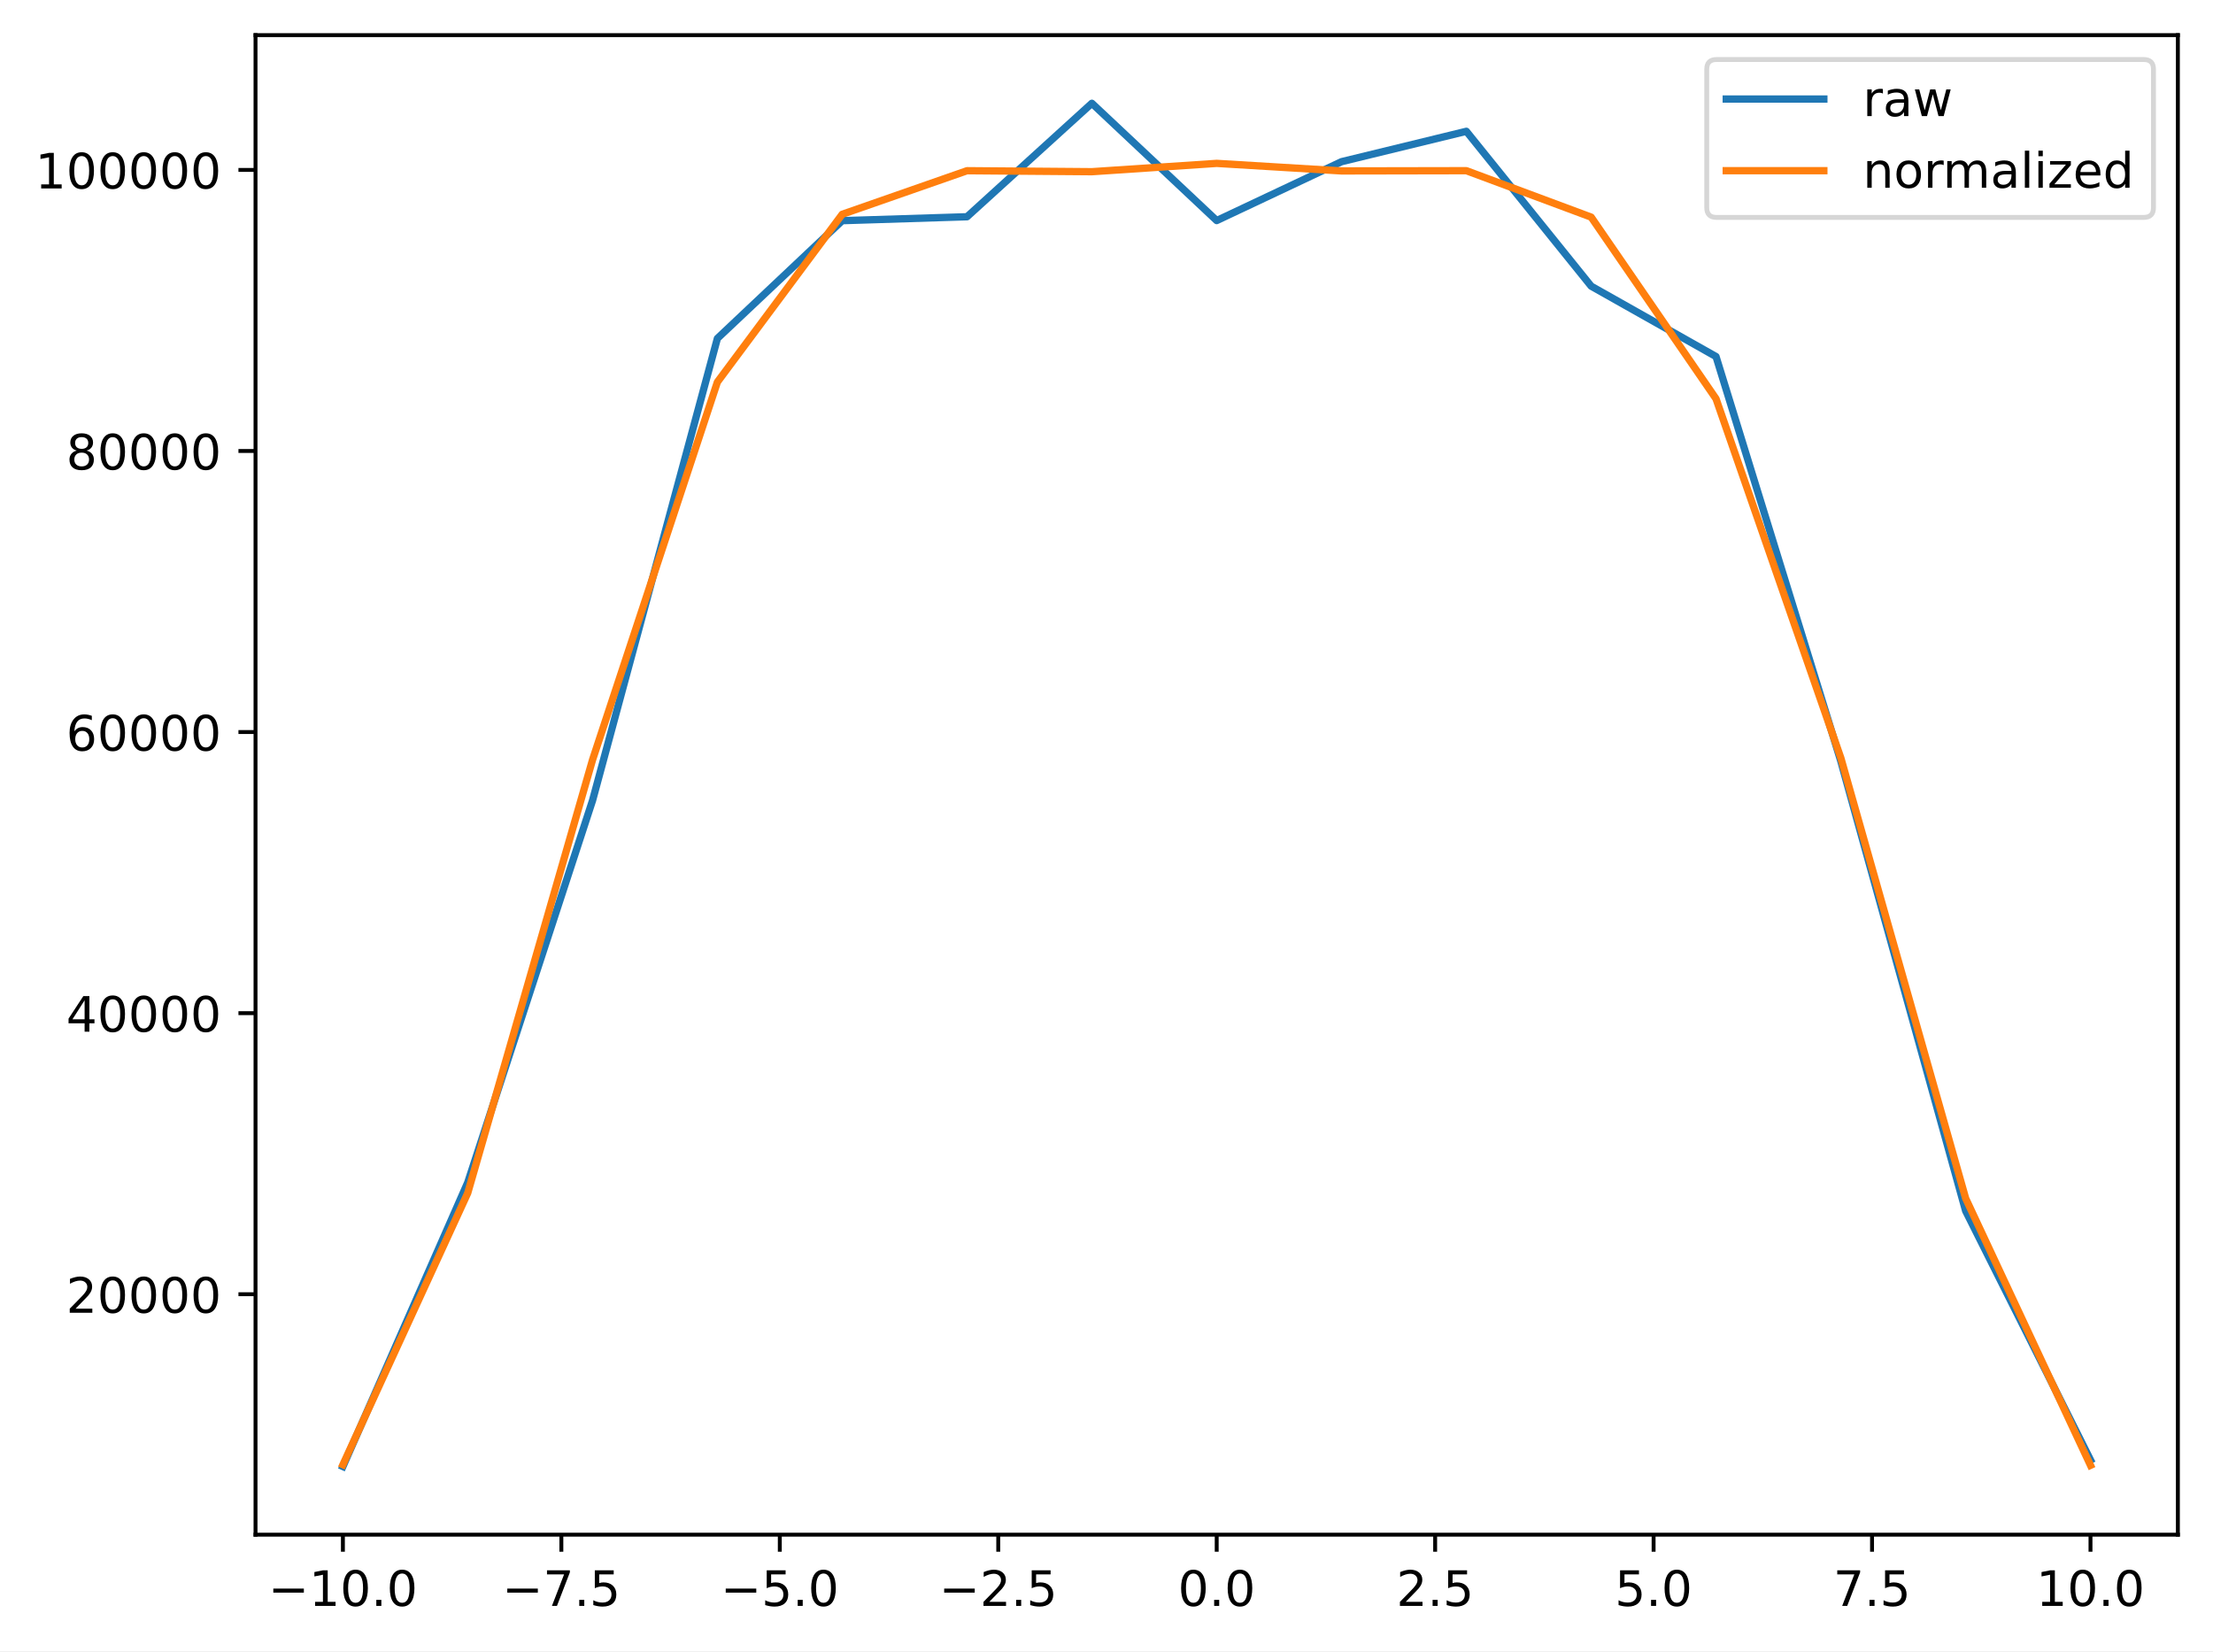
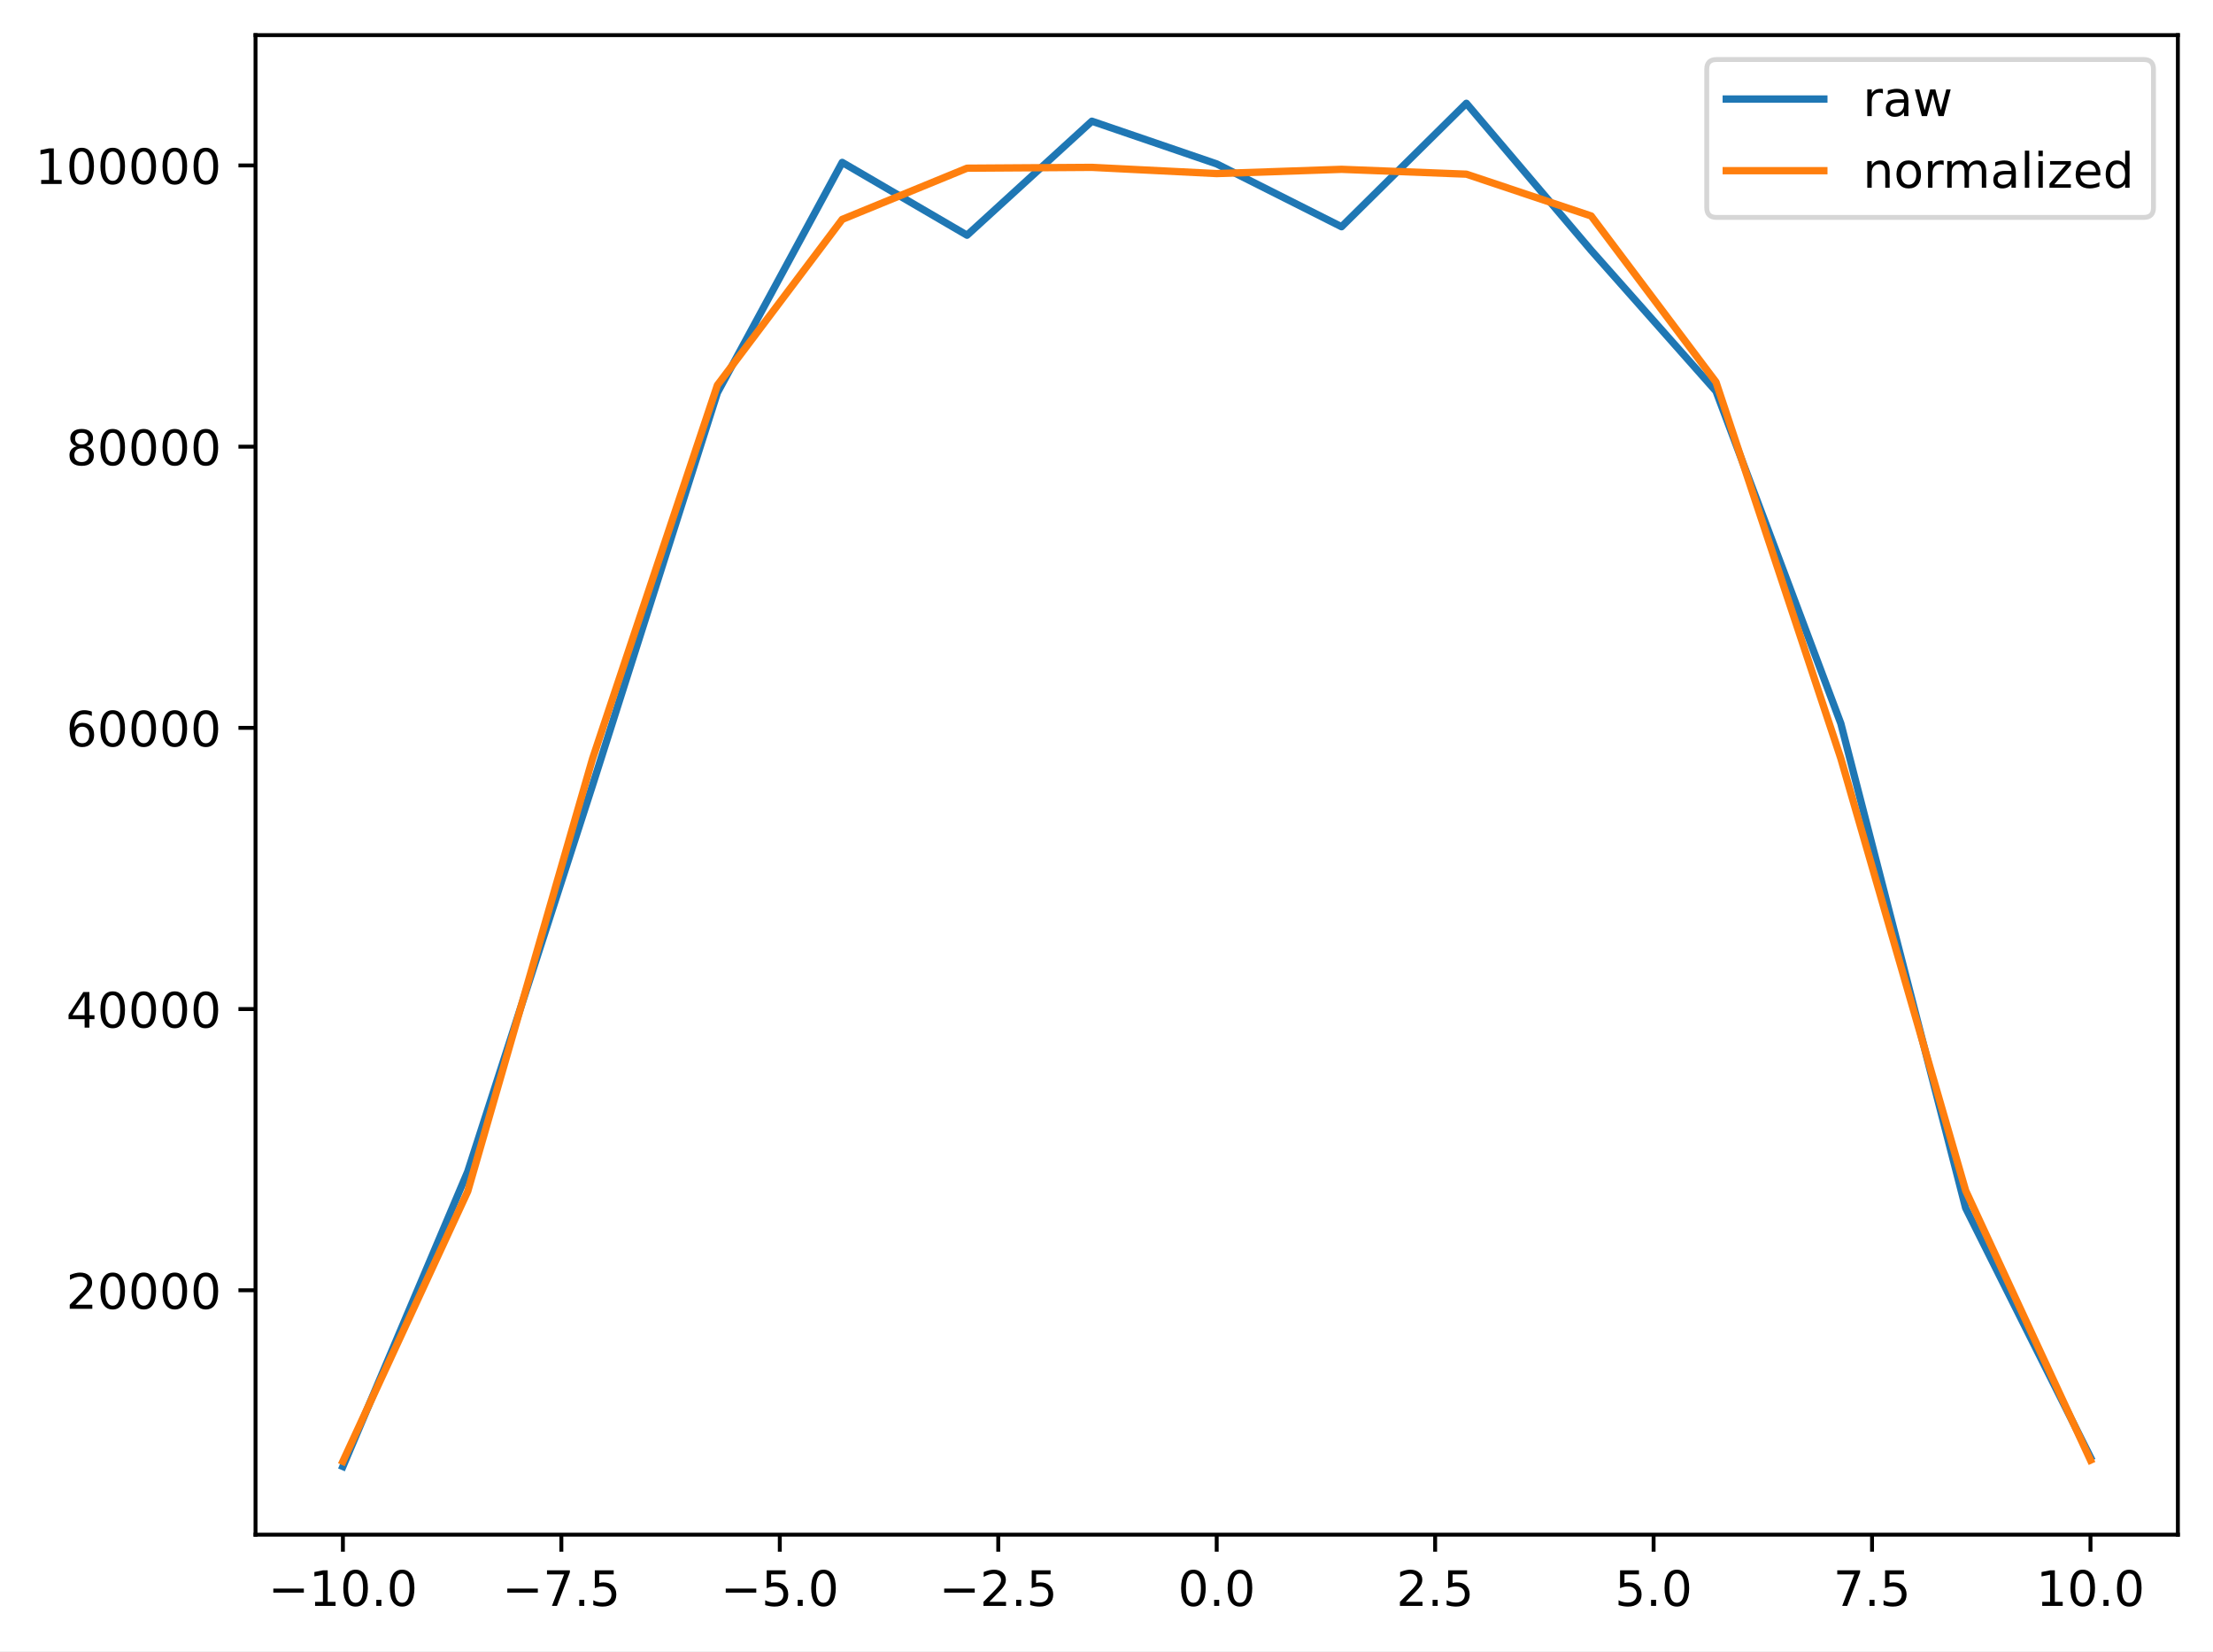
<svg xmlns="http://www.w3.org/2000/svg" xmlns:xlink="http://www.w3.org/1999/xlink" height="338.4pt" version="1.1" viewBox="0 0 453.6 338.4" width="453.6pt">
  <defs>
    <style type="text/css">
*{stroke-linecap:butt;stroke-linejoin:round;}
  </style>
  </defs>
  <g id="figure_1">
    <g id="patch_1">
      <path d="M 0 338.4  L 453.6 338.4  L 453.6 0  L 0 0  z " style="fill:#ffffff;" />
    </g>
    <g id="axes_1">
      <g id="patch_2">
        <path d="M 52.375 314.522  L 446.4 314.522  L 446.4 7.2  L 52.375 7.2  z " style="fill:#ffffff;" />
      </g>
      <g id="matplotlib.axis_1">
        <g id="xtick_1">
          <g id="line2d_1">
            <defs>
-               <path d="M 0 0  L 0 3.5  " id="m24423a9ece" style="stroke:#000000;stroke-width:0.8;" />
-             </defs>
-             <g>
-               <use style="stroke:#000000;stroke-width:0.8;" x="70.285" xlink:href="#m24423a9ece" y="314.522" />
+               <path d="M 0 0  L 0 3.5  " id="me52dc9268a" style="stroke:#000000;stroke-width:0.8;" />
+             </defs>
+             <g>
+               <use style="stroke:#000000;stroke-width:0.8;" x="70.285" xlink:href="#me52dc9268a" y="314.522" />
            </g>
          </g>
          <g id="text_1">
            <defs>
              <path d="M 10.594 35.5  L 73.188 35.5  L 73.188 27.203  L 10.594 27.203  z " id="DejaVuSans-8722" />
              <path d="M 12.406 8.297  L 28.516 8.297  L 28.516 63.922  L 10.984 60.406  L 10.984 69.391  L 28.422 72.906  L 38.281 72.906  L 38.281 8.297  L 54.391 8.297  L 54.391 0  L 12.406 0  z " id="DejaVuSans-49" />
              <path d="M 31.781 66.406  Q 24.172 66.406 20.328 58.906  Q 16.5 51.422 16.5 36.375  Q 16.5 21.391 20.328 13.891  Q 24.172 6.391 31.781 6.391  Q 39.453 6.391 43.281 13.891  Q 47.125 21.391 47.125 36.375  Q 47.125 51.422 43.281 58.906  Q 39.453 66.406 31.781 66.406  z M 31.781 74.219  Q 44.047 74.219 50.516 64.516  Q 56.984 54.828 56.984 36.375  Q 56.984 17.969 50.516 8.266  Q 44.047 -1.422 31.781 -1.422  Q 19.531 -1.422 13.062 8.266  Q 6.594 17.969 6.594 36.375  Q 6.594 54.828 13.062 64.516  Q 19.531 74.219 31.781 74.219  z " id="DejaVuSans-48" />
              <path d="M 10.688 12.406  L 21 12.406  L 21 0  L 10.688 0  z " id="DejaVuSans-46" />
            </defs>
            <g transform="translate(54.96257 329.1203)scale(0.1 -0.1)">
              <use xlink:href="#DejaVuSans-8722" />
              <use x="83.789" xlink:href="#DejaVuSans-49" />
              <use x="147.412" xlink:href="#DejaVuSans-48" />
              <use x="211.035" xlink:href="#DejaVuSans-46" />
              <use x="242.822" xlink:href="#DejaVuSans-48" />
            </g>
          </g>
        </g>
        <g id="xtick_2">
          <g id="line2d_2">
            <g>
-               <use style="stroke:#000000;stroke-width:0.8;" x="115.061" xlink:href="#m24423a9ece" y="314.522" />
+               <use style="stroke:#000000;stroke-width:0.8;" x="115.061" xlink:href="#me52dc9268a" y="314.522" />
            </g>
          </g>
          <g id="text_2">
            <defs>
              <path d="M 8.203 72.906  L 55.078 72.906  L 55.078 68.703  L 28.609 0  L 18.312 0  L 43.219 64.594  L 8.203 64.594  z " id="DejaVuSans-55" />
              <path d="M 10.797 72.906  L 49.516 72.906  L 49.516 64.594  L 19.828 64.594  L 19.828 46.734  Q 21.969 47.469 24.109 47.828  Q 26.266 48.188 28.422 48.188  Q 40.625 48.188 47.75 41.5  Q 54.891 34.812 54.891 23.391  Q 54.891 11.625 47.562 5.094  Q 40.234 -1.422 26.906 -1.422  Q 22.312 -1.422 17.547 -0.641  Q 12.797 0.141 7.719 1.703  L 7.719 11.625  Q 12.109 9.234 16.797 8.062  Q 21.484 6.891 26.703 6.891  Q 35.156 6.891 40.078 11.328  Q 45.016 15.766 45.016 23.391  Q 45.016 31 40.078 35.438  Q 35.156 39.891 26.703 39.891  Q 22.75 39.891 18.812 39.016  Q 14.891 38.141 10.797 36.281  z " id="DejaVuSans-53" />
            </defs>
            <g transform="translate(102.9194 329.1203)scale(0.1 -0.1)">
              <use xlink:href="#DejaVuSans-8722" />
              <use x="83.789" xlink:href="#DejaVuSans-55" />
              <use x="147.412" xlink:href="#DejaVuSans-46" />
              <use x="179.199" xlink:href="#DejaVuSans-53" />
            </g>
          </g>
        </g>
        <g id="xtick_3">
          <g id="line2d_3">
            <g>
-               <use style="stroke:#000000;stroke-width:0.8;" x="159.836" xlink:href="#m24423a9ece" y="314.522" />
+               <use style="stroke:#000000;stroke-width:0.8;" x="159.836" xlink:href="#me52dc9268a" y="314.522" />
            </g>
          </g>
          <g id="text_3">
            <g transform="translate(147.695 329.1203)scale(0.1 -0.1)">
              <use xlink:href="#DejaVuSans-8722" />
              <use x="83.789" xlink:href="#DejaVuSans-53" />
              <use x="147.412" xlink:href="#DejaVuSans-46" />
              <use x="179.199" xlink:href="#DejaVuSans-48" />
            </g>
          </g>
        </g>
        <g id="xtick_4">
          <g id="line2d_4">
            <g>
-               <use style="stroke:#000000;stroke-width:0.8;" x="204.612" xlink:href="#m24423a9ece" y="314.522" />
+               <use style="stroke:#000000;stroke-width:0.8;" x="204.612" xlink:href="#me52dc9268a" y="314.522" />
            </g>
          </g>
          <g id="text_4">
            <defs>
              <path d="M 19.188 8.297  L 53.609 8.297  L 53.609 0  L 7.328 0  L 7.328 8.297  Q 12.938 14.109 22.625 23.891  Q 32.328 33.688 34.812 36.531  Q 39.547 41.844 41.422 45.531  Q 43.312 49.219 43.312 52.781  Q 43.312 58.594 39.234 62.25  Q 35.156 65.922 28.609 65.922  Q 23.969 65.922 18.812 64.312  Q 13.672 62.703 7.812 59.422  L 7.812 69.391  Q 13.766 71.781 18.938 73  Q 24.125 74.219 28.422 74.219  Q 39.75 74.219 46.484 68.547  Q 53.219 62.891 53.219 53.422  Q 53.219 48.922 51.531 44.891  Q 49.859 40.875 45.406 35.406  Q 44.188 33.984 37.641 27.219  Q 31.109 20.453 19.188 8.297  z " id="DejaVuSans-50" />
            </defs>
            <g transform="translate(192.4705 329.1203)scale(0.1 -0.1)">
              <use xlink:href="#DejaVuSans-8722" />
              <use x="83.789" xlink:href="#DejaVuSans-50" />
              <use x="147.412" xlink:href="#DejaVuSans-46" />
              <use x="179.199" xlink:href="#DejaVuSans-53" />
            </g>
          </g>
        </g>
        <g id="xtick_5">
          <g id="line2d_5">
            <g>
-               <use style="stroke:#000000;stroke-width:0.8;" x="249.387" xlink:href="#m24423a9ece" y="314.522" />
+               <use style="stroke:#000000;stroke-width:0.8;" x="249.387" xlink:href="#me52dc9268a" y="314.522" />
            </g>
          </g>
          <g id="text_5">
            <g transform="translate(241.4359 329.1203)scale(0.1 -0.1)">
              <use xlink:href="#DejaVuSans-48" />
              <use x="63.623" xlink:href="#DejaVuSans-46" />
              <use x="95.41" xlink:href="#DejaVuSans-48" />
            </g>
          </g>
        </g>
        <g id="xtick_6">
          <g id="line2d_6">
            <g>
-               <use style="stroke:#000000;stroke-width:0.8;" x="294.163" xlink:href="#m24423a9ece" y="314.522" />
+               <use style="stroke:#000000;stroke-width:0.8;" x="294.163" xlink:href="#me52dc9268a" y="314.522" />
            </g>
          </g>
          <g id="text_6">
            <g transform="translate(286.2115 329.1203)scale(0.1 -0.1)">
              <use xlink:href="#DejaVuSans-50" />
              <use x="63.623" xlink:href="#DejaVuSans-46" />
              <use x="95.41" xlink:href="#DejaVuSans-53" />
            </g>
          </g>
        </g>
        <g id="xtick_7">
          <g id="line2d_7">
            <g>
-               <use style="stroke:#000000;stroke-width:0.8;" x="338.939" xlink:href="#m24423a9ece" y="314.522" />
+               <use style="stroke:#000000;stroke-width:0.8;" x="338.939" xlink:href="#me52dc9268a" y="314.522" />
            </g>
          </g>
          <g id="text_7">
            <g transform="translate(330.9871 329.1203)scale(0.1 -0.1)">
              <use xlink:href="#DejaVuSans-53" />
              <use x="63.623" xlink:href="#DejaVuSans-46" />
              <use x="95.41" xlink:href="#DejaVuSans-48" />
            </g>
          </g>
        </g>
        <g id="xtick_8">
          <g id="line2d_8">
            <g>
-               <use style="stroke:#000000;stroke-width:0.8;" x="383.714" xlink:href="#m24423a9ece" y="314.522" />
+               <use style="stroke:#000000;stroke-width:0.8;" x="383.714" xlink:href="#me52dc9268a" y="314.522" />
            </g>
          </g>
          <g id="text_8">
            <g transform="translate(375.7626 329.1203)scale(0.1 -0.1)">
              <use xlink:href="#DejaVuSans-55" />
              <use x="63.623" xlink:href="#DejaVuSans-46" />
              <use x="95.41" xlink:href="#DejaVuSans-53" />
            </g>
          </g>
        </g>
        <g id="xtick_9">
          <g id="line2d_9">
            <g>
-               <use style="stroke:#000000;stroke-width:0.8;" x="428.49" xlink:href="#m24423a9ece" y="314.522" />
+               <use style="stroke:#000000;stroke-width:0.8;" x="428.49" xlink:href="#me52dc9268a" y="314.522" />
            </g>
          </g>
          <g id="text_9">
            <g transform="translate(417.357 329.1203)scale(0.1 -0.1)">
              <use xlink:href="#DejaVuSans-49" />
              <use x="63.623" xlink:href="#DejaVuSans-48" />
              <use x="127.246" xlink:href="#DejaVuSans-46" />
              <use x="159.033" xlink:href="#DejaVuSans-48" />
            </g>
          </g>
        </g>
      </g>
      <g id="matplotlib.axis_2">
        <g id="ytick_1">
          <g id="line2d_10">
            <defs>
-               <path d="M 0 0  L -3.5 0  " id="m6b07ea7a77" style="stroke:#000000;stroke-width:0.8;" />
-             </defs>
-             <g>
-               <use style="stroke:#000000;stroke-width:0.8;" x="52.375" xlink:href="#m6b07ea7a77" y="265.239" />
+               <path d="M 0 0  L -3.5 0  " id="m5f79a800d9" style="stroke:#000000;stroke-width:0.8;" />
+             </defs>
+             <g>
+               <use style="stroke:#000000;stroke-width:0.8;" x="52.375" xlink:href="#m5f79a800d9" y="264.43" />
            </g>
          </g>
          <g id="text_10">
-             <g transform="translate(13.5625 269.038)scale(0.1 -0.1)">
+             <g transform="translate(13.5625 268.2288)scale(0.1 -0.1)">
              <use xlink:href="#DejaVuSans-50" />
              <use x="63.623" xlink:href="#DejaVuSans-48" />
              <use x="127.246" xlink:href="#DejaVuSans-48" />
              <use x="190.869" xlink:href="#DejaVuSans-48" />
              <use x="254.492" xlink:href="#DejaVuSans-48" />
            </g>
          </g>
        </g>
        <g id="ytick_2">
          <g id="line2d_11">
            <g>
-               <use style="stroke:#000000;stroke-width:0.8;" x="52.375" xlink:href="#m6b07ea7a77" y="207.635" />
+               <use style="stroke:#000000;stroke-width:0.8;" x="52.375" xlink:href="#m5f79a800d9" y="206.799" />
            </g>
          </g>
          <g id="text_11">
            <defs>
              <path d="M 37.797 64.312  L 12.891 25.391  L 37.797 25.391  z M 35.203 72.906  L 47.609 72.906  L 47.609 25.391  L 58.016 25.391  L 58.016 17.188  L 47.609 17.188  L 47.609 0  L 37.797 0  L 37.797 17.188  L 4.891 17.188  L 4.891 26.703  z " id="DejaVuSans-52" />
            </defs>
-             <g transform="translate(13.5625 211.4343)scale(0.1 -0.1)">
+             <g transform="translate(13.5625 210.5978)scale(0.1 -0.1)">
              <use xlink:href="#DejaVuSans-52" />
              <use x="63.623" xlink:href="#DejaVuSans-48" />
              <use x="127.246" xlink:href="#DejaVuSans-48" />
              <use x="190.869" xlink:href="#DejaVuSans-48" />
              <use x="254.492" xlink:href="#DejaVuSans-48" />
            </g>
          </g>
        </g>
        <g id="ytick_3">
          <g id="line2d_12">
            <g>
-               <use style="stroke:#000000;stroke-width:0.8;" x="52.375" xlink:href="#m6b07ea7a77" y="150.031" />
+               <use style="stroke:#000000;stroke-width:0.8;" x="52.375" xlink:href="#m5f79a800d9" y="149.168" />
            </g>
          </g>
          <g id="text_12">
            <defs>
              <path d="M 33.016 40.375  Q 26.375 40.375 22.484 35.828  Q 18.609 31.297 18.609 23.391  Q 18.609 15.531 22.484 10.953  Q 26.375 6.391 33.016 6.391  Q 39.656 6.391 43.531 10.953  Q 47.406 15.531 47.406 23.391  Q 47.406 31.297 43.531 35.828  Q 39.656 40.375 33.016 40.375  z M 52.594 71.297  L 52.594 62.312  Q 48.875 64.062 45.094 64.984  Q 41.312 65.922 37.594 65.922  Q 27.828 65.922 22.672 59.328  Q 17.531 52.734 16.797 39.406  Q 19.672 43.656 24.016 45.922  Q 28.375 48.188 33.594 48.188  Q 44.578 48.188 50.953 41.516  Q 57.328 34.859 57.328 23.391  Q 57.328 12.156 50.688 5.359  Q 44.047 -1.422 33.016 -1.422  Q 20.359 -1.422 13.672 8.266  Q 6.984 17.969 6.984 36.375  Q 6.984 53.656 15.188 63.938  Q 23.391 74.219 37.203 74.219  Q 40.922 74.219 44.703 73.484  Q 48.484 72.75 52.594 71.297  z " id="DejaVuSans-54" />
            </defs>
-             <g transform="translate(13.5625 153.8307)scale(0.1 -0.1)">
+             <g transform="translate(13.5625 152.9668)scale(0.1 -0.1)">
              <use xlink:href="#DejaVuSans-54" />
              <use x="63.623" xlink:href="#DejaVuSans-48" />
              <use x="127.246" xlink:href="#DejaVuSans-48" />
              <use x="190.869" xlink:href="#DejaVuSans-48" />
              <use x="254.492" xlink:href="#DejaVuSans-48" />
            </g>
          </g>
        </g>
        <g id="ytick_4">
          <g id="line2d_13">
            <g>
-               <use style="stroke:#000000;stroke-width:0.8;" x="52.375" xlink:href="#m6b07ea7a77" y="92.428" />
+               <use style="stroke:#000000;stroke-width:0.8;" x="52.375" xlink:href="#m5f79a800d9" y="91.537" />
            </g>
          </g>
          <g id="text_13">
            <defs>
              <path d="M 31.781 34.625  Q 24.75 34.625 20.719 30.859  Q 16.703 27.094 16.703 20.516  Q 16.703 13.922 20.719 10.156  Q 24.75 6.391 31.781 6.391  Q 38.812 6.391 42.859 10.172  Q 46.922 13.969 46.922 20.516  Q 46.922 27.094 42.891 30.859  Q 38.875 34.625 31.781 34.625  z M 21.922 38.812  Q 15.578 40.375 12.031 44.719  Q 8.5 49.078 8.5 55.328  Q 8.5 64.062 14.719 69.141  Q 20.953 74.219 31.781 74.219  Q 42.672 74.219 48.875 69.141  Q 55.078 64.062 55.078 55.328  Q 55.078 49.078 51.531 44.719  Q 48 40.375 41.703 38.812  Q 48.828 37.156 52.797 32.312  Q 56.781 27.484 56.781 20.516  Q 56.781 9.906 50.312 4.234  Q 43.844 -1.422 31.781 -1.422  Q 19.734 -1.422 13.25 4.234  Q 6.781 9.906 6.781 20.516  Q 6.781 27.484 10.781 32.312  Q 14.797 37.156 21.922 38.812  z M 18.312 54.391  Q 18.312 48.734 21.844 45.562  Q 25.391 42.391 31.781 42.391  Q 38.141 42.391 41.719 45.562  Q 45.312 48.734 45.312 54.391  Q 45.312 60.062 41.719 63.234  Q 38.141 66.406 31.781 66.406  Q 25.391 66.406 21.844 63.234  Q 18.312 60.062 18.312 54.391  z " id="DejaVuSans-56" />
            </defs>
-             <g transform="translate(13.5625 96.22701)scale(0.1 -0.1)">
+             <g transform="translate(13.5625 95.33584)scale(0.1 -0.1)">
              <use xlink:href="#DejaVuSans-56" />
              <use x="63.623" xlink:href="#DejaVuSans-48" />
              <use x="127.246" xlink:href="#DejaVuSans-48" />
              <use x="190.869" xlink:href="#DejaVuSans-48" />
              <use x="254.492" xlink:href="#DejaVuSans-48" />
            </g>
          </g>
        </g>
        <g id="ytick_5">
          <g id="line2d_14">
            <g>
-               <use style="stroke:#000000;stroke-width:0.8;" x="52.375" xlink:href="#m6b07ea7a77" y="34.824" />
+               <use style="stroke:#000000;stroke-width:0.8;" x="52.375" xlink:href="#m5f79a800d9" y="33.906" />
            </g>
          </g>
          <g id="text_14">
-             <g transform="translate(7.2 38.62334)scale(0.1 -0.1)">
+             <g transform="translate(7.2 37.70484)scale(0.1 -0.1)">
              <use xlink:href="#DejaVuSans-49" />
              <use x="63.623" xlink:href="#DejaVuSans-48" />
              <use x="127.246" xlink:href="#DejaVuSans-48" />
              <use x="190.869" xlink:href="#DejaVuSans-48" />
              <use x="254.492" xlink:href="#DejaVuSans-48" />
              <use x="318.115" xlink:href="#DejaVuSans-48" />
            </g>
          </g>
        </g>
      </g>
      <g id="line2d_15">
-         <path clip-path="url(#p07e68d504b)" d="M 70.285 300.553  L 95.871 242.347  L 121.457 164.041  L 147.043 69.358  L 172.629 45.224  L 198.215 44.421  L 223.801 21.169  L 249.387 45.204  L 274.974 33.136  L 300.56 26.909  L 326.146 58.649  L 351.732 73.073  L 377.318 156.005  L 402.904 248.179  L 428.49 299.211  " style="fill:none;stroke:#1f77b4;stroke-linecap:square;stroke-width:1.5;" />
+         <path clip-path="url(#p5e8f339efd)" d="M 70.285 300.553  L 95.871 240.109  L 121.457 160.913  L 147.043 80.495  L 172.629 33.28  L 198.215 48.204  L 223.801 24.84  L 249.387 33.592  L 274.974 46.469  L 300.56 21.169  L 326.146 51.316  L 351.732 80.175  L 377.318 148.274  L 402.904 247.578  L 428.49 298.668  " style="fill:none;stroke:#1f77b4;stroke-linecap:square;stroke-width:1.5;" />
      </g>
      <g id="line2d_16">
-         <path clip-path="url(#p07e68d504b)" d="M 70.285 300.185  L 95.871 244.504  L 121.457 155.712  L 147.043 78.298  L 172.629 43.918  L 198.215 34.986  L 223.801 35.188  L 249.387 33.482  L 274.974 35.029  L 300.56 34.981  L 326.146 44.501  L 351.732 81.722  L 377.318 155.344  L 402.904 245.604  L 428.49 300.311  " style="fill:none;stroke:#ff7f0e;stroke-linecap:square;stroke-width:1.5;" />
+         <path clip-path="url(#p5e8f339efd)" d="M 70.285 299.501  L 95.871 244.157  L 121.457 155.486  L 147.043 78.938  L 172.629 44.963  L 198.215 34.469  L 223.801 34.3  L 249.387 35.575  L 274.974 34.702  L 300.56 35.695  L 326.146 44.261  L 351.732 78.309  L 377.318 155.43  L 402.904 244.008  L 428.49 299.25  " style="fill:none;stroke:#ff7f0e;stroke-linecap:square;stroke-width:1.5;" />
      </g>
      <g id="patch_3">
        <path d="M 52.375 314.522  L 52.375 7.2  " style="fill:none;stroke:#000000;stroke-linecap:square;stroke-linejoin:miter;stroke-width:0.8;" />
      </g>
      <g id="patch_4">
        <path d="M 446.4 314.522  L 446.4 7.2  " style="fill:none;stroke:#000000;stroke-linecap:square;stroke-linejoin:miter;stroke-width:0.8;" />
      </g>
      <g id="patch_5">
        <path d="M 52.375 314.522  L 446.4 314.522  " style="fill:none;stroke:#000000;stroke-linecap:square;stroke-linejoin:miter;stroke-width:0.8;" />
      </g>
      <g id="patch_6">
        <path d="M 52.375 7.2  L 446.4 7.2  " style="fill:none;stroke:#000000;stroke-linecap:square;stroke-linejoin:miter;stroke-width:0.8;" />
      </g>
      <g id="legend_1">
        <g id="patch_7">
          <path d="M 351.833 44.556  L 439.4 44.556  Q 441.4 44.556 441.4 42.556  L 441.4 14.2  Q 441.4 12.2 439.4 12.2  L 351.833 12.2  Q 349.833 12.2 349.833 14.2  L 349.833 42.556  Q 349.833 44.556 351.833 44.556  z " style="fill:#ffffff;opacity:0.8;stroke:#cccccc;stroke-linejoin:miter;" />
        </g>
        <g id="line2d_17">
          <path d="M 353.833 20.298  L 373.833 20.298  " style="fill:none;stroke:#1f77b4;stroke-linecap:square;stroke-width:1.5;" />
        </g>
        <g id="line2d_18" />
        <g id="text_15">
          <defs>
            <path d="M 41.109 46.297  Q 39.594 47.172 37.812 47.578  Q 36.031 48 33.891 48  Q 26.266 48 22.188 43.047  Q 18.109 38.094 18.109 28.812  L 18.109 0  L 9.078 0  L 9.078 54.688  L 18.109 54.688  L 18.109 46.188  Q 20.953 51.172 25.484 53.578  Q 30.031 56 36.531 56  Q 37.453 56 38.578 55.875  Q 39.703 55.766 41.062 55.516  z " id="DejaVuSans-114" />
            <path d="M 34.281 27.484  Q 23.391 27.484 19.188 25  Q 14.984 22.516 14.984 16.5  Q 14.984 11.719 18.141 8.906  Q 21.297 6.109 26.703 6.109  Q 34.188 6.109 38.703 11.406  Q 43.219 16.703 43.219 25.484  L 43.219 27.484  z M 52.203 31.203  L 52.203 0  L 43.219 0  L 43.219 8.297  Q 40.141 3.328 35.547 0.953  Q 30.953 -1.422 24.312 -1.422  Q 15.922 -1.422 10.953 3.297  Q 6 8.016 6 15.922  Q 6 25.141 12.172 29.828  Q 18.359 34.516 30.609 34.516  L 43.219 34.516  L 43.219 35.406  Q 43.219 41.609 39.141 45  Q 35.062 48.391 27.688 48.391  Q 23 48.391 18.547 47.266  Q 14.109 46.141 10.016 43.891  L 10.016 52.203  Q 14.938 54.109 19.578 55.047  Q 24.219 56 28.609 56  Q 40.484 56 46.344 49.844  Q 52.203 43.703 52.203 31.203  z " id="DejaVuSans-97" />
            <path d="M 4.203 54.688  L 13.188 54.688  L 24.422 12.016  L 35.594 54.688  L 46.188 54.688  L 57.422 12.016  L 68.609 54.688  L 77.594 54.688  L 63.281 0  L 52.688 0  L 40.922 44.828  L 29.109 0  L 18.5 0  z " id="DejaVuSans-119" />
          </defs>
          <g transform="translate(381.8328 23.79844)scale(0.1 -0.1)">
            <use xlink:href="#DejaVuSans-114" />
            <use x="41.113" xlink:href="#DejaVuSans-97" />
            <use x="102.393" xlink:href="#DejaVuSans-119" />
          </g>
        </g>
        <g id="line2d_19">
          <path d="M 353.833 34.977  L 373.833 34.977  " style="fill:none;stroke:#ff7f0e;stroke-linecap:square;stroke-width:1.5;" />
        </g>
        <g id="line2d_20" />
        <g id="text_16">
          <defs>
            <path d="M 54.891 33.016  L 54.891 0  L 45.906 0  L 45.906 32.719  Q 45.906 40.484 42.875 44.328  Q 39.844 48.188 33.797 48.188  Q 26.516 48.188 22.312 43.547  Q 18.109 38.922 18.109 30.906  L 18.109 0  L 9.078 0  L 9.078 54.688  L 18.109 54.688  L 18.109 46.188  Q 21.344 51.125 25.703 53.562  Q 30.078 56 35.797 56  Q 45.219 56 50.047 50.172  Q 54.891 44.344 54.891 33.016  z " id="DejaVuSans-110" />
            <path d="M 30.609 48.391  Q 23.391 48.391 19.188 42.75  Q 14.984 37.109 14.984 27.297  Q 14.984 17.484 19.156 11.844  Q 23.344 6.203 30.609 6.203  Q 37.797 6.203 41.984 11.859  Q 46.188 17.531 46.188 27.297  Q 46.188 37.016 41.984 42.703  Q 37.797 48.391 30.609 48.391  z M 30.609 56  Q 42.328 56 49.016 48.375  Q 55.719 40.766 55.719 27.297  Q 55.719 13.875 49.016 6.219  Q 42.328 -1.422 30.609 -1.422  Q 18.844 -1.422 12.172 6.219  Q 5.516 13.875 5.516 27.297  Q 5.516 40.766 12.172 48.375  Q 18.844 56 30.609 56  z " id="DejaVuSans-111" />
            <path d="M 52 44.188  Q 55.375 50.25 60.062 53.125  Q 64.75 56 71.094 56  Q 79.641 56 84.281 50.016  Q 88.922 44.047 88.922 33.016  L 88.922 0  L 79.891 0  L 79.891 32.719  Q 79.891 40.578 77.094 44.375  Q 74.312 48.188 68.609 48.188  Q 61.625 48.188 57.562 43.547  Q 53.516 38.922 53.516 30.906  L 53.516 0  L 44.484 0  L 44.484 32.719  Q 44.484 40.625 41.703 44.406  Q 38.922 48.188 33.109 48.188  Q 26.219 48.188 22.156 43.531  Q 18.109 38.875 18.109 30.906  L 18.109 0  L 9.078 0  L 9.078 54.688  L 18.109 54.688  L 18.109 46.188  Q 21.188 51.219 25.484 53.609  Q 29.781 56 35.688 56  Q 41.656 56 45.828 52.969  Q 50 49.953 52 44.188  z " id="DejaVuSans-109" />
            <path d="M 9.422 75.984  L 18.406 75.984  L 18.406 0  L 9.422 0  z " id="DejaVuSans-108" />
            <path d="M 9.422 54.688  L 18.406 54.688  L 18.406 0  L 9.422 0  z M 9.422 75.984  L 18.406 75.984  L 18.406 64.594  L 9.422 64.594  z " id="DejaVuSans-105" />
            <path d="M 5.516 54.688  L 48.188 54.688  L 48.188 46.484  L 14.406 7.172  L 48.188 7.172  L 48.188 0  L 4.297 0  L 4.297 8.203  L 38.094 47.516  L 5.516 47.516  z " id="DejaVuSans-122" />
            <path d="M 56.203 29.594  L 56.203 25.203  L 14.891 25.203  Q 15.484 15.922 20.484 11.062  Q 25.484 6.203 34.422 6.203  Q 39.594 6.203 44.453 7.469  Q 49.312 8.734 54.109 11.281  L 54.109 2.781  Q 49.266 0.734 44.188 -0.344  Q 39.109 -1.422 33.891 -1.422  Q 20.797 -1.422 13.156 6.188  Q 5.516 13.812 5.516 26.812  Q 5.516 40.234 12.766 48.109  Q 20.016 56 32.328 56  Q 43.359 56 49.781 48.891  Q 56.203 41.797 56.203 29.594  z M 47.219 32.234  Q 47.125 39.594 43.094 43.984  Q 39.062 48.391 32.422 48.391  Q 24.906 48.391 20.391 44.141  Q 15.875 39.891 15.188 32.172  z " id="DejaVuSans-101" />
            <path d="M 45.406 46.391  L 45.406 75.984  L 54.391 75.984  L 54.391 0  L 45.406 0  L 45.406 8.203  Q 42.578 3.328 38.25 0.953  Q 33.938 -1.422 27.875 -1.422  Q 17.969 -1.422 11.734 6.484  Q 5.516 14.406 5.516 27.297  Q 5.516 40.188 11.734 48.094  Q 17.969 56 27.875 56  Q 33.938 56 38.25 53.625  Q 42.578 51.266 45.406 46.391  z M 14.797 27.297  Q 14.797 17.391 18.875 11.75  Q 22.953 6.109 30.078 6.109  Q 37.203 6.109 41.297 11.75  Q 45.406 17.391 45.406 27.297  Q 45.406 37.203 41.297 42.844  Q 37.203 48.484 30.078 48.484  Q 22.953 48.484 18.875 42.844  Q 14.797 37.203 14.797 27.297  z " id="DejaVuSans-100" />
          </defs>
          <g transform="translate(381.8328 38.47656)scale(0.1 -0.1)">
            <use xlink:href="#DejaVuSans-110" />
            <use x="63.379" xlink:href="#DejaVuSans-111" />
            <use x="124.561" xlink:href="#DejaVuSans-114" />
            <use x="163.924" xlink:href="#DejaVuSans-109" />
            <use x="261.336" xlink:href="#DejaVuSans-97" />
            <use x="322.615" xlink:href="#DejaVuSans-108" />
            <use x="350.398" xlink:href="#DejaVuSans-105" />
            <use x="378.182" xlink:href="#DejaVuSans-122" />
            <use x="430.672" xlink:href="#DejaVuSans-101" />
            <use x="492.195" xlink:href="#DejaVuSans-100" />
          </g>
        </g>
      </g>
    </g>
  </g>
  <defs>
-     <clipPath id="p07e68d504b">
+     <clipPath id="p5e8f339efd">
      <rect height="307.322" width="394.025" x="52.375" y="7.2" />
    </clipPath>
  </defs>
</svg>
